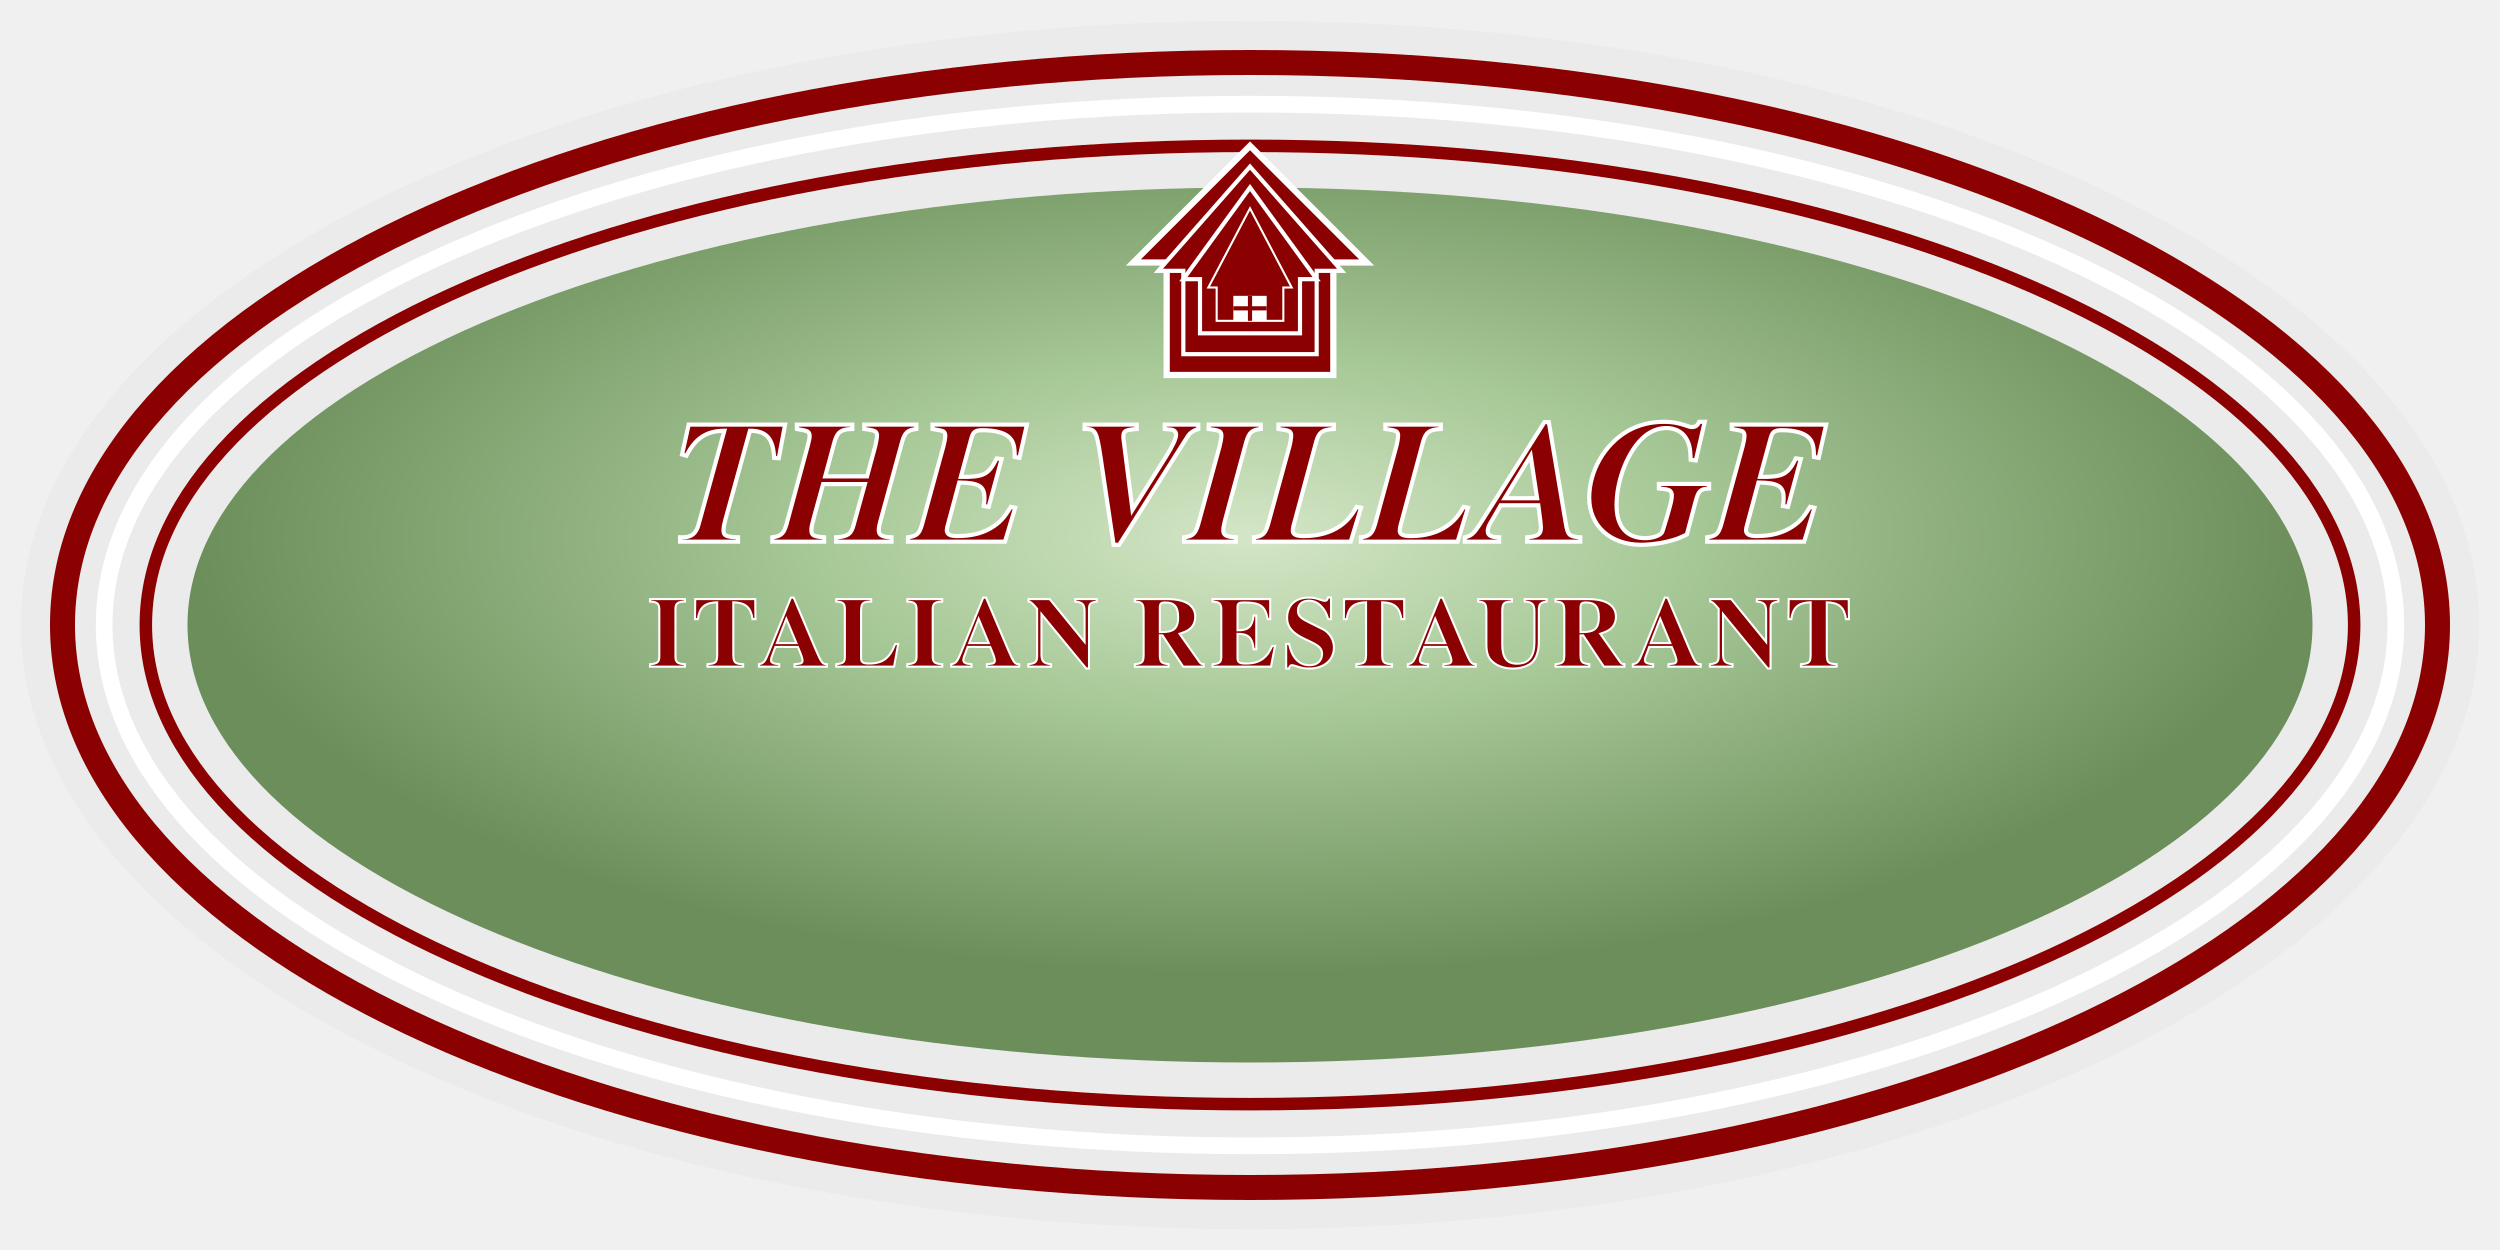
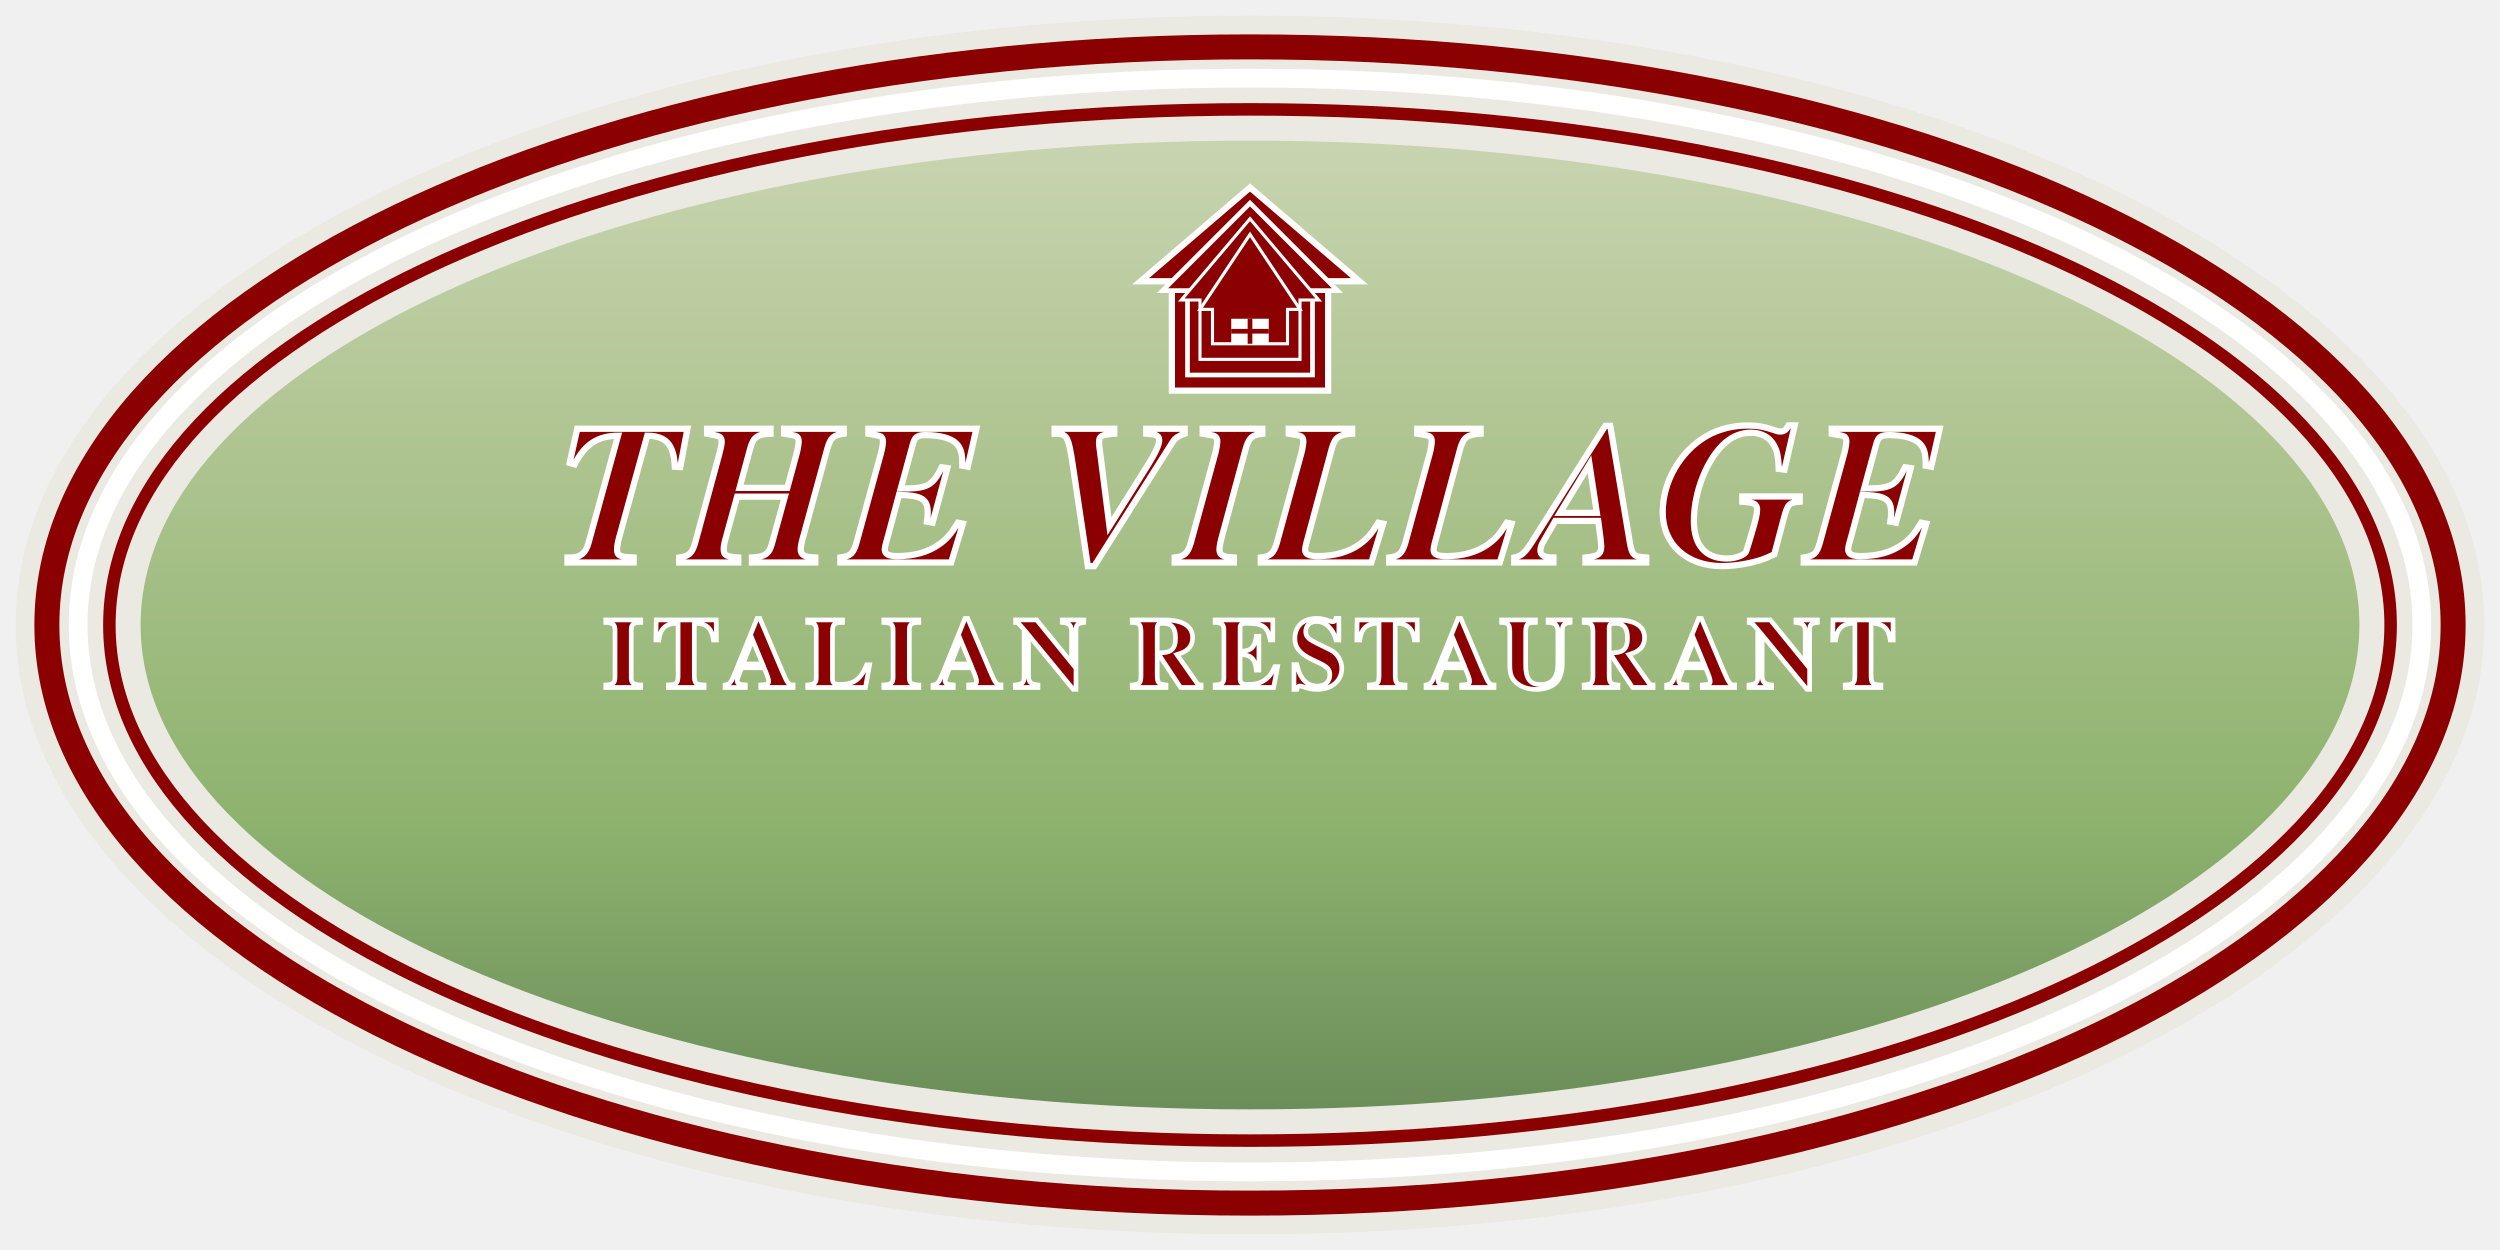
- <svg xmlns="http://www.w3.org/2000/svg" viewBox="0 0 600 300">
+ <svg xmlns="http://www.w3.org/2000/svg" viewBox="0 0 800 400">
  <defs>
-     <radialGradient id="exactGreenGradient" cx="50%" cy="40%">
-       <stop offset="0%" style="stop-color:#d4e6c7;stop-opacity:1" />
-       <stop offset="40%" style="stop-color:#a8c998;stop-opacity:1" />
+     <linearGradient id="exactGreenGradient" x1="0%" y1="0%" x2="0%" y2="100%">
+       <stop offset="0%" style="stop-color:#c8d4b0;stop-opacity:1" />
+       <stop offset="30%" style="stop-color:#b0c592;stop-opacity:1" />
+       <stop offset="70%" style="stop-color:#8eb36e;stop-opacity:1" />
      <stop offset="100%" style="stop-color:#6b8e5a;stop-opacity:1" />
-     </radialGradient>
+     </linearGradient>
  </defs>
-   <ellipse cx="300" cy="150" rx="295" ry="145" fill="#e8e8e8" opacity="0.7" />
-   <ellipse cx="300" cy="150" rx="285" ry="135" fill="none" stroke="#8b0000" stroke-width="6" />
-   <ellipse cx="300" cy="150" rx="275" ry="125" fill="none" stroke="#ffffff" stroke-width="4" />
-   <ellipse cx="300" cy="150" rx="265" ry="115" fill="none" stroke="#8b0000" stroke-width="3" />
-   <ellipse cx="300" cy="150" rx="255" ry="105" fill="url(#exactGreenGradient)" />
-   <g transform="translate(300, 65)">
+   <ellipse cx="400" cy="200" rx="395" ry="195" fill="#e8e8e0" opacity="0.8" />
+   <ellipse cx="400" cy="200" rx="385" ry="185" fill="none" stroke="#8b0000" stroke-width="8" />
+   <ellipse cx="400" cy="200" rx="375" ry="175" fill="none" stroke="#ffffff" stroke-width="6" />
+   <ellipse cx="400" cy="200" rx="365" ry="165" fill="none" stroke="#8b0000" stroke-width="4" />
+   <ellipse cx="400" cy="200" rx="355" ry="155" fill="url(#exactGreenGradient)" />
+   <g transform="translate(400, 95)">
+     <path d="M 0,-35 L -35,-5 L -25,-5 L -25,30 L 25,30 L 25,-5 L 35,-5 Z" fill="#8b0000" stroke="#ffffff" stroke-width="2" />
    <path d="M 0,-30 L -28,-2 L -20,-2 L -20,25 L 20,25 L 20,-2 L 28,-2 Z" fill="#8b0000" stroke="#ffffff" stroke-width="1.5" />
-     <path d="M 0,-25 L -22,0 L -16,0 L -16,20 L 16,20 L 16,0 L 22,0 Z" fill="#8b0000" stroke="#ffffff" stroke-width="1" />
-     <path d="M 0,-20 L -16,2 L -12,2 L -12,15 L 12,15 L 12,2 L 16,2 Z" fill="#8b0000" stroke="#ffffff" stroke-width="1" />
-     <path d="M 0,-15 L -10,4 L -8,4 L -8,12 L 8,12 L 8,4 L 10,4 Z" fill="#8b0000" stroke="#ffffff" stroke-width="0.5" />
-     <rect x="-4" y="6" width="8" height="6" fill="#ffffff" />
-     <line x1="0" y1="6" x2="0" y2="12" stroke="#8b0000" stroke-width="1" />
-     <line x1="-4" y1="9" x2="4" y2="9" stroke="#8b0000" stroke-width="1" />
+     <path d="M 0,-25 L -22,1 L -16,1 L -16,20 L 16,20 L 16,1 L 22,1 Z" fill="#8b0000" stroke="#ffffff" stroke-width="1" />
+     <path d="M 0,-20 L -16,4 L -12,4 L -12,15 L 12,15 L 12,4 L 16,4 Z" fill="#8b0000" stroke="#ffffff" stroke-width="1" />
+     <rect x="-6" y="7" width="12" height="8" fill="#ffffff" />
+     <line x1="0" y1="7" x2="0" y2="15" stroke="#8b0000" stroke-width="1.5" />
+     <line x1="-6" y1="11" x2="6" y2="11" stroke="#8b0000" stroke-width="1.5" />
  </g>
-   <text x="300" y="130" font-family="Times, serif" font-size="42" font-weight="bold" text-anchor="middle" fill="#8b0000" stroke="#ffffff" stroke-width="1" style="font-style: italic;">THE VILLAGE</text>
-   <text x="300" y="160" font-family="Times, serif" font-size="24" font-weight="bold" text-anchor="middle" fill="#8b0000" stroke="#ffffff" stroke-width="0.5" style="letter-spacing: 1px;">ITALIAN RESTAURANT</text>
+   <text x="400" y="180" font-family="Times, serif" font-size="64" font-weight="bold" text-anchor="middle" fill="#8b0000" stroke="#ffffff" stroke-width="2" style="font-style: italic; letter-spacing: 2px;">THE VILLAGE</text>
+   <text x="400" y="220" font-family="Times, serif" font-size="32" font-weight="bold" text-anchor="middle" fill="#8b0000" stroke="#ffffff" stroke-width="1.5" style="letter-spacing: 3px;">ITALIAN RESTAURANT</text>
</svg>
